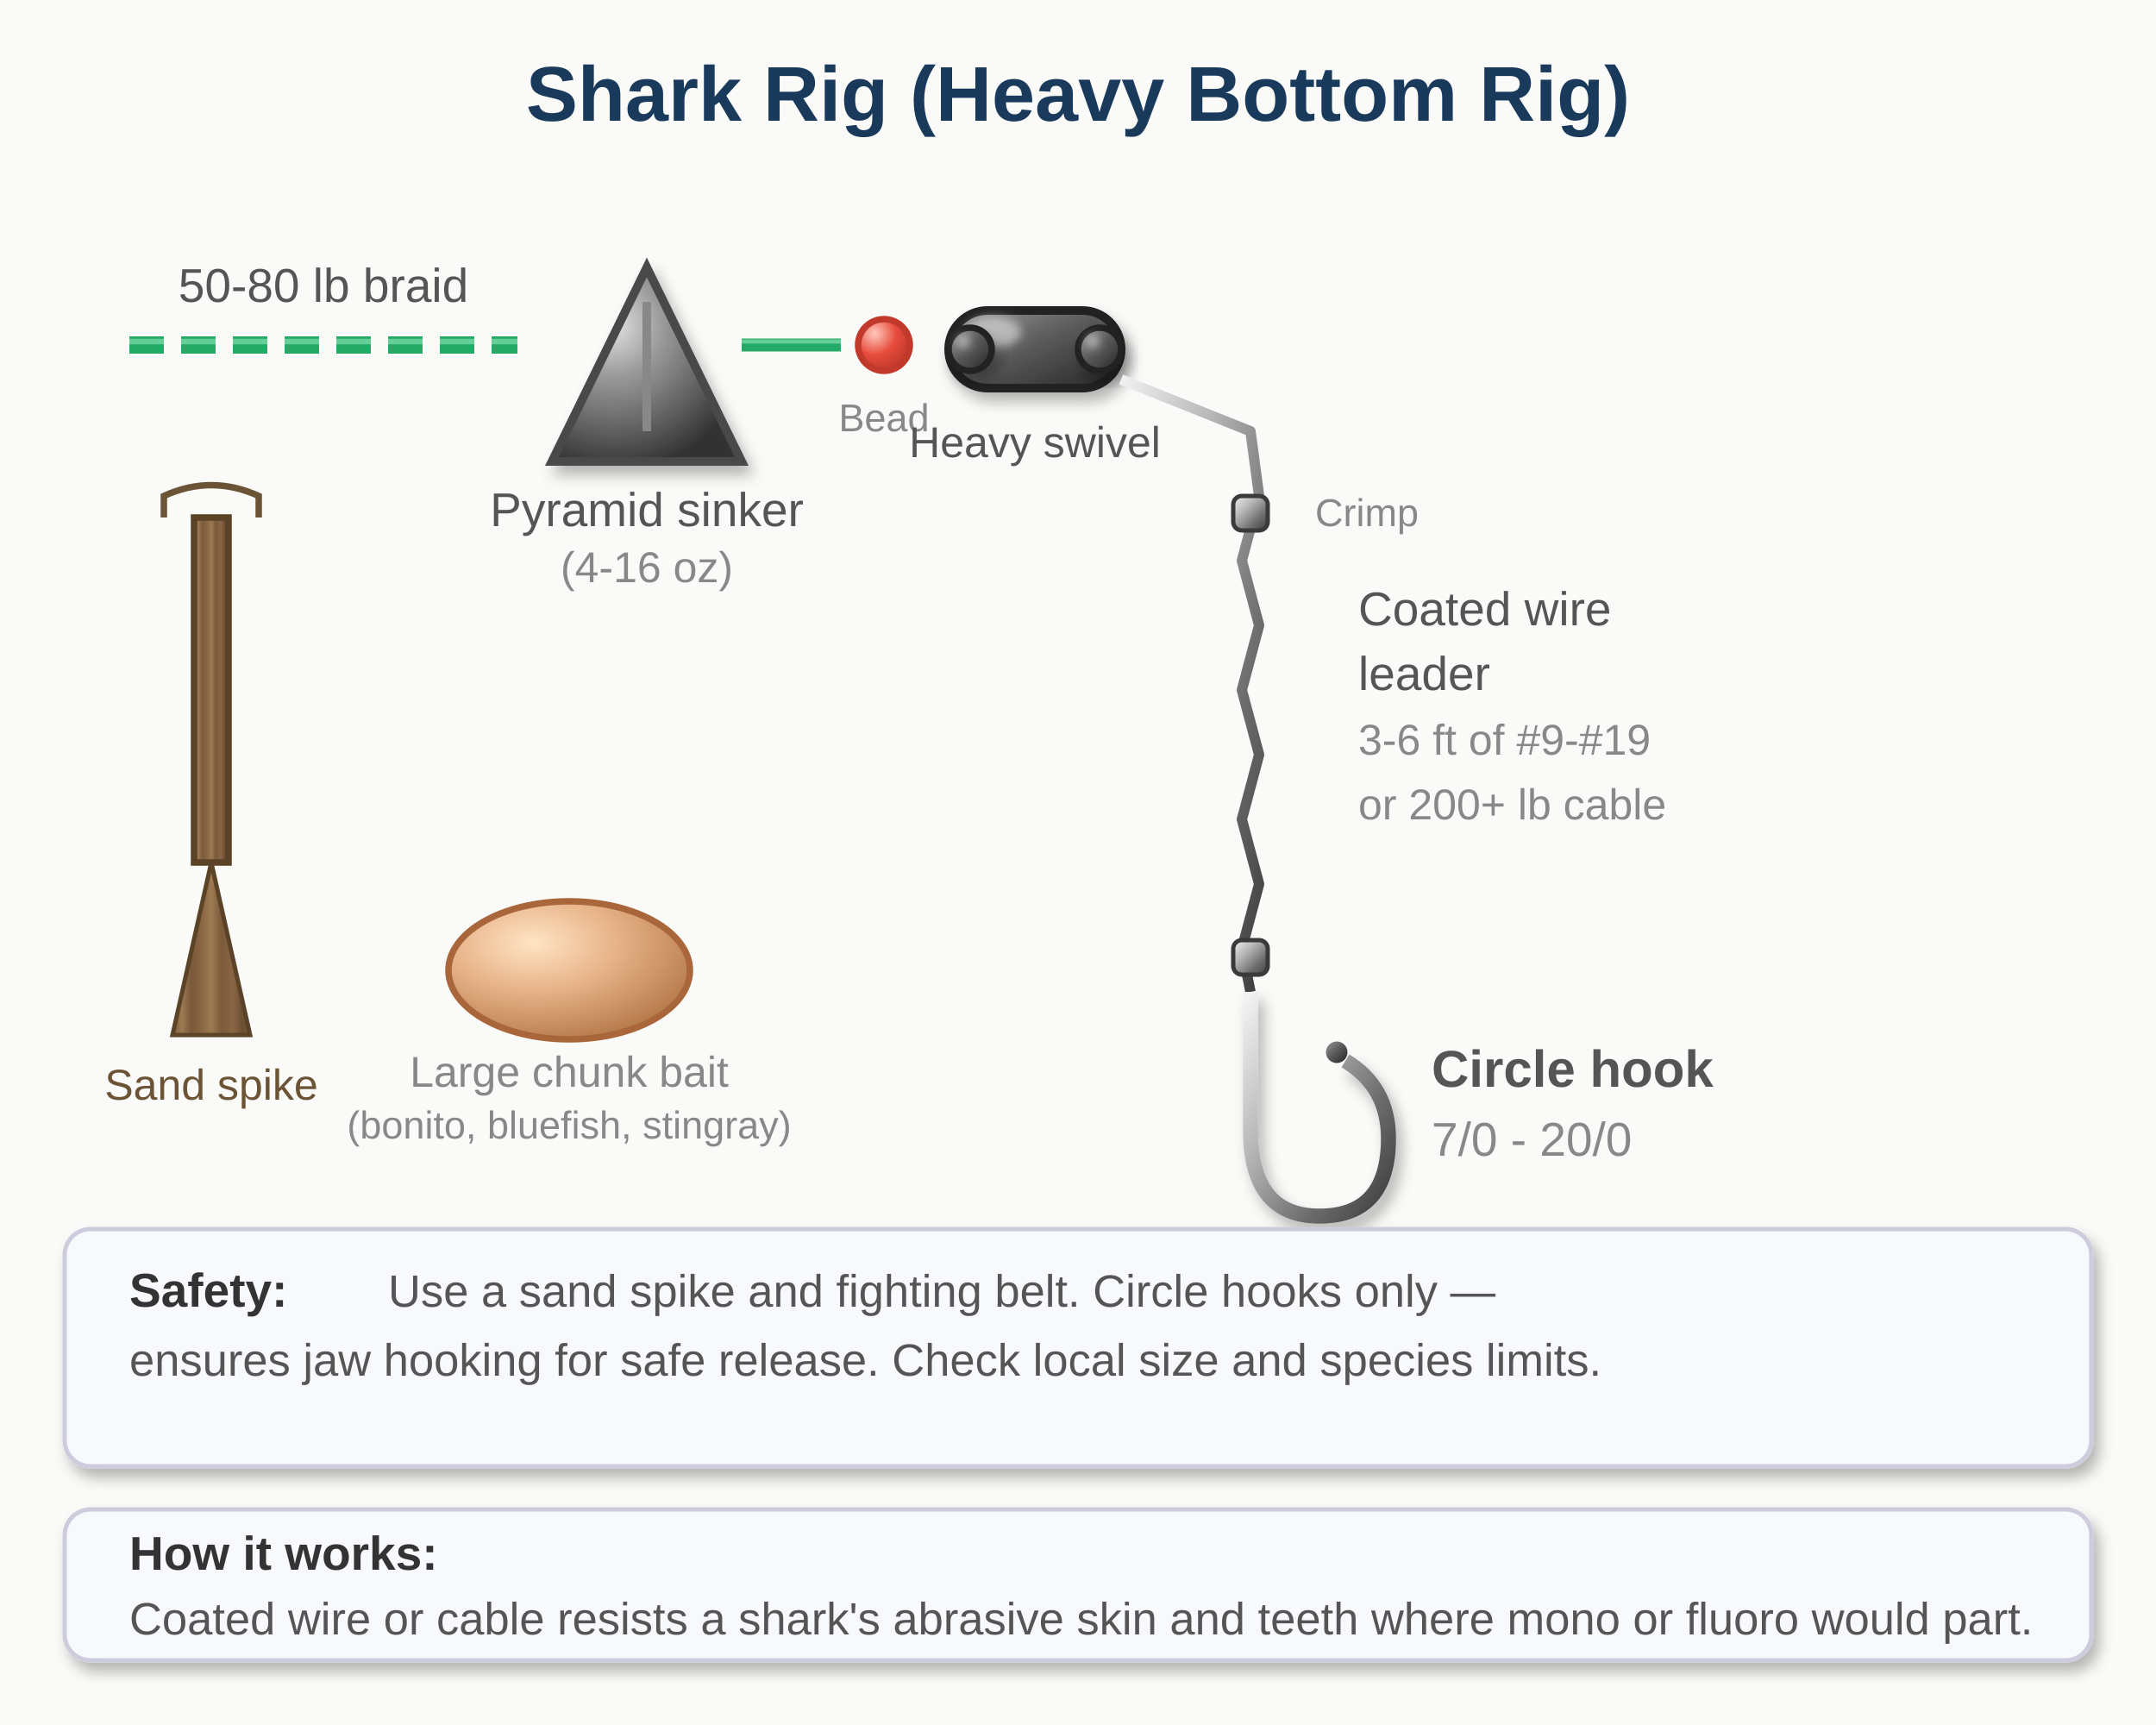
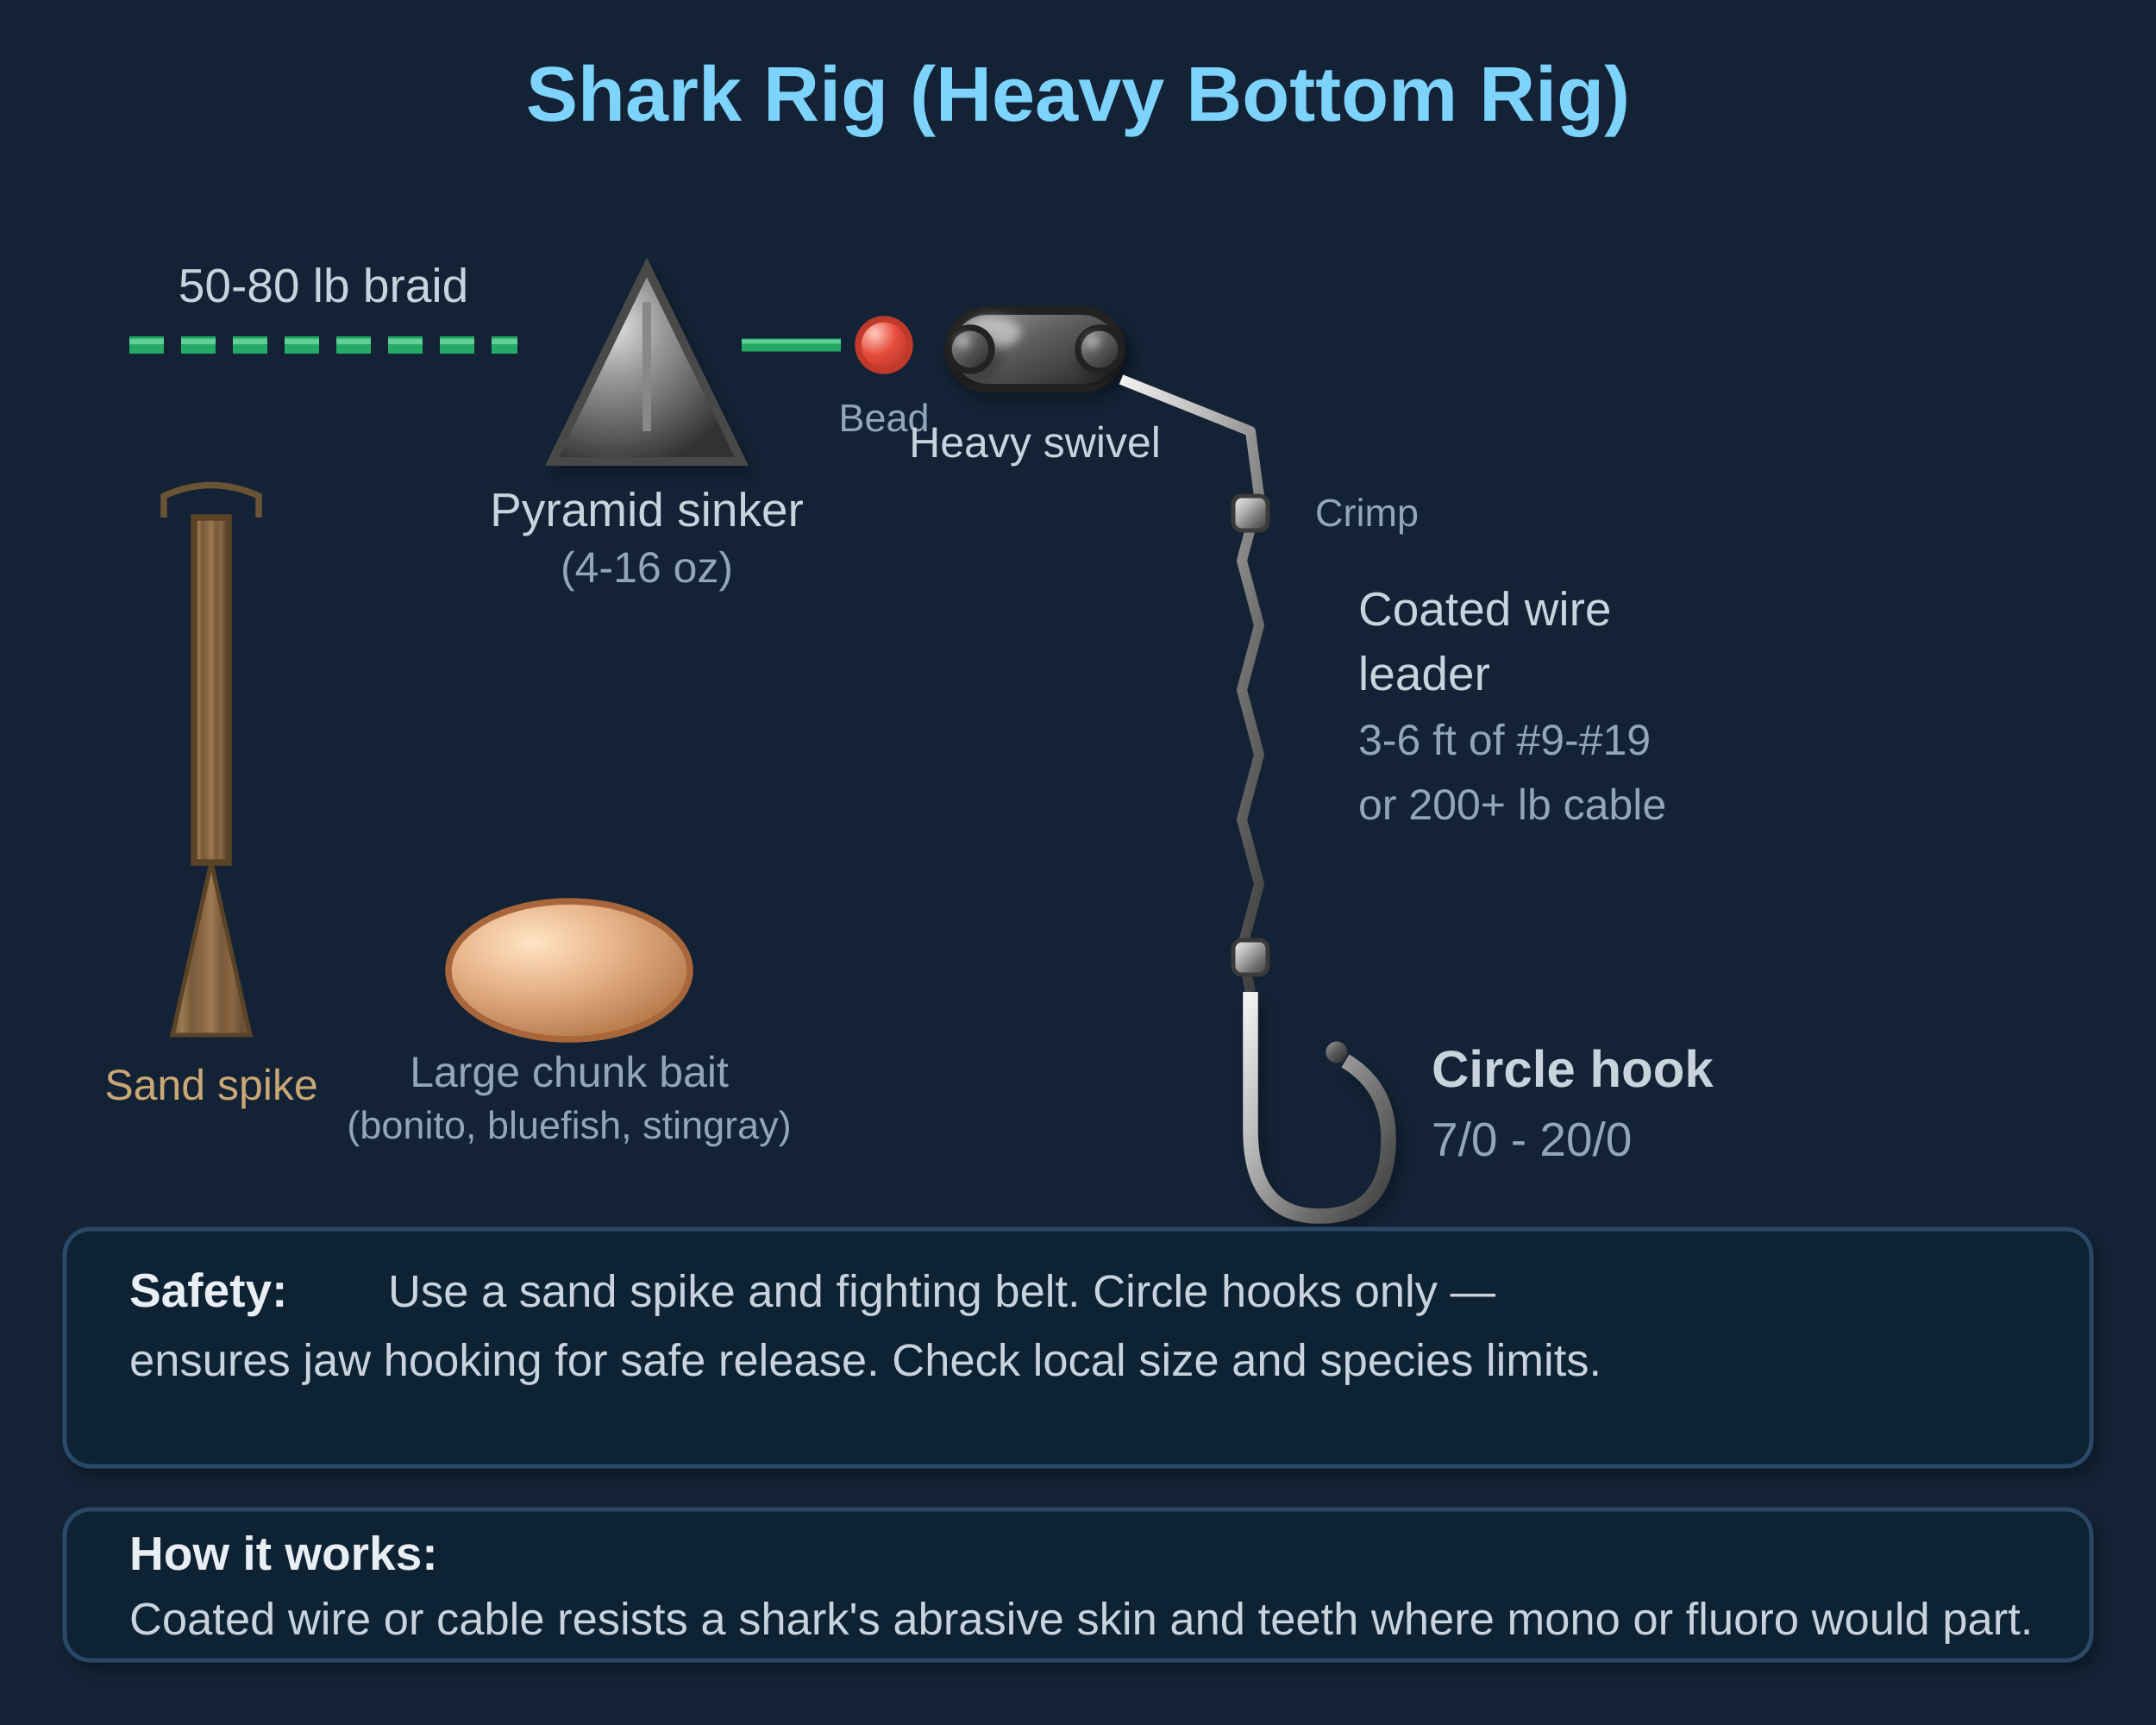
<svg xmlns="http://www.w3.org/2000/svg" viewBox="0 0 500 400" font-family="Arial, sans-serif">
-   <rect x="0" y="0" width="500" height="400" fill="#FAFAF8" />
+   <rect x="0" y="0" width="500" height="400" fill="#132235" />
  <defs>
    <radialGradient id="beadGrad_e74c3c" cx="32%" cy="28%" r="75%">
      <stop offset="0%" stop-color="#ffc9bd" />
      <stop offset="55%" stop-color="#e74c3c" />
      <stop offset="100%" stop-color="#c0392b" />
    </radialGradient>
    <linearGradient id="woodGrain" x1="0%" y1="0%" x2="100%" y2="0%">
      <stop offset="0%" stop-color="#7a5a3a" />
      <stop offset="12%" stop-color="#9c7a52" />
      <stop offset="24%" stop-color="#7a5a3a" />
      <stop offset="38%" stop-color="#8a6644" />
      <stop offset="50%" stop-color="#9c7a52" />
      <stop offset="63%" stop-color="#7a5a3a" />
      <stop offset="78%" stop-color="#8a6644" />
      <stop offset="90%" stop-color="#6b4f32" />
      <stop offset="100%" stop-color="#7a5a3a" />
    </linearGradient>
  </defs>
  <defs>
    <radialGradient id="baitGrad" cx="35%" cy="30%" r="75%">
      <stop offset="0%" stop-color="#ffe4c4" />
      <stop offset="45%" stop-color="#e8b48a" />
      <stop offset="100%" stop-color="#b5794a" />
    </radialGradient>
    <filter id="glossBlur" x="-60%" y="-60%" width="220%" height="220%">
      <feGaussianBlur stdDeviation="1.1" />
    </filter>
  </defs>
  <defs>
    <linearGradient id="steelGrad" x1="0%" y1="0%" x2="100%" y2="100%">
      <stop offset="0%" stop-color="#f2f2f2" />
      <stop offset="35%" stop-color="#b8b8b8" />
      <stop offset="70%" stop-color="#6e6e6e" />
      <stop offset="100%" stop-color="#3d3d3d" />
    </linearGradient>
    <linearGradient id="steelGradDark" x1="0%" y1="0%" x2="100%" y2="100%">
      <stop offset="0%" stop-color="#9a9a9a" />
      <stop offset="45%" stop-color="#5c5c5c" />
      <stop offset="100%" stop-color="#242424" />
    </linearGradient>
    <radialGradient id="leadGrad" cx="32%" cy="30%" r="75%">
      <stop offset="0%" stop-color="#e2e2e2" />
      <stop offset="35%" stop-color="#9a9a9a" />
      <stop offset="75%" stop-color="#5c5c5c" />
      <stop offset="100%" stop-color="#333333" />
    </radialGradient>
    <filter id="softShadow" x="-40%" y="-40%" width="180%" height="180%">
      <feDropShadow dx="1.4" dy="2.2" stdDeviation="1.6" flood-color="#000000" flood-opacity="0.28" />
    </filter>
  </defs>
-   <text x="250" y="28" text-anchor="middle" font-size="18" font-weight="bold" fill="#1a3a5c">Shark Rig (Heavy Bottom Rig)</text>
+   <text x="250" y="28" text-anchor="middle" font-size="18" font-weight="bold" fill="#7DD3FC">Shark Rig (Heavy Bottom Rig)</text>
  <line x1="30" y1="80" x2="120" y2="80" stroke="#2a6" stroke-width="4" stroke-dasharray="8,4" />
  <line x1="30" y1="79.2" x2="120" y2="79.2" stroke="#8fe6b8" stroke-width="1.28" stroke-dasharray="8,4" opacity="0.6" />
-   <text x="75" y="70" text-anchor="middle" font-size="11" fill="#555">50-80 lb braid</text>
+   <text x="75" y="70" text-anchor="middle" font-size="11" fill="#c8d3dd">50-80 lb braid</text>
  <g transform="translate(128, 62)">
    <polygon points="22,0 0,45 44,45" fill="url(#leadGrad)" stroke="#4a4a4a" stroke-width="2" filter="url(#softShadow)" />
    <line x1="22" y1="8" x2="22" y2="38" stroke="#888" stroke-width="2" />
-     <text x="22" y="60" text-anchor="middle" font-size="11" fill="#555">Pyramid sinker</text>
-     <text x="22" y="73" text-anchor="middle" font-size="10" fill="#888">(4-16 oz)</text>
+     <text x="22" y="60" text-anchor="middle" font-size="11" fill="#c8d3dd">Pyramid sinker</text>
+     <text x="22" y="73" text-anchor="middle" font-size="10" fill="#93a5b8">(4-16 oz)</text>
  </g>
  <line x1="172" y1="80" x2="195" y2="80" stroke="#2a6" stroke-width="3" />
  <line x1="172" y1="79.2" x2="195" y2="79.2" stroke="#8fe6b8" stroke-width="0.96" opacity="0.6" />
  <circle cx="205" cy="80" r="6" fill="url(#beadGrad_e74c3c)" stroke="#c0392b" stroke-width="1.5" />
-   <text x="205" y="100" text-anchor="middle" font-size="9" fill="#888">Bead</text>
+   <text x="205" y="100" text-anchor="middle" font-size="9" fill="#93a5b8">Bead</text>
  <g transform="translate(220, 70)">
    <rect x="0" y="2" width="40" height="18" rx="9" fill="url(#steelGradDark)" stroke="#222222" stroke-width="2" filter="url(#softShadow)" />
    <ellipse cx="10.4" cy="7.0" rx="6.4" ry="3.6" fill="#ffffff" opacity="0.5" filter="url(#glossBlur)" />
    <circle cx="5" cy="11" r="5" fill="url(#steelGradDark)" stroke="#222222" stroke-width="1.5" filter="url(#softShadow)" />
    <ellipse cx="3.4" cy="9.2" rx="1.6" ry="1.6" fill="#ffffff" opacity="0.5" filter="url(#glossBlur)" />
    <circle cx="35" cy="11" r="5" fill="url(#steelGradDark)" stroke="#222222" stroke-width="1.5" filter="url(#softShadow)" />
    <ellipse cx="33.4" cy="9.2" rx="1.6" ry="1.6" fill="#ffffff" opacity="0.5" filter="url(#glossBlur)" />
-     <text x="20" y="36" text-anchor="middle" font-size="10" fill="#555">Heavy swivel</text>
+     <text x="20" y="36" text-anchor="middle" font-size="10" fill="#c8d3dd">Heavy swivel</text>
  </g>
  <path d="M260 88 L290 100 L292 115 L288 130 L292 145 L288 160 L292 175 L288 190 L292 205 L288 220 L290 230" fill="none" stroke="url(#steelGrad)" stroke-width="2.4" stroke-linejoin="round" />
-   <text x="315" y="145" font-size="11" fill="#555">Coated wire</text>
-   <text x="315" y="160" font-size="11" fill="#555">leader</text>
-   <text x="315" y="175" font-size="10" fill="#888">3-6 ft of #9-#19</text>
-   <text x="315" y="190" font-size="10" fill="#888">or 200+ lb cable</text>
+   <text x="315" y="145" font-size="11" fill="#c8d3dd">Coated wire</text>
+   <text x="315" y="160" font-size="11" fill="#c8d3dd">leader</text>
+   <text x="315" y="175" font-size="10" fill="#93a5b8">3-6 ft of #9-#19</text>
+   <text x="315" y="190" font-size="10" fill="#93a5b8">or 200+ lb cable</text>
  <rect x="286" y="115" width="8" height="8" rx="2" fill="url(#steelGrad)" stroke="#3a3a3a" stroke-width="1" />
-   <text x="305" y="122" font-size="9" fill="#888">Crimp</text>
+   <text x="305" y="122" font-size="9" fill="#93a5b8">Crimp</text>
  <rect x="286" y="218" width="8" height="8" rx="2" fill="url(#steelGrad)" stroke="#3a3a3a" stroke-width="1" />
  <g transform="translate(272, 230)">
    <path d="M18 0 L18 32 Q18 52 34 52 Q50 52 50 34 Q50 22 40 16" fill="none" stroke="url(#steelGrad)" stroke-width="3.5" filter="url(#softShadow)" />
    <circle cx="38" cy="14" r="2.5" fill="url(#steelGradDark)" />
-     <text x="60" y="22" font-size="12" fill="#555" font-weight="bold">Circle hook</text>
-     <text x="60" y="38" font-size="11" fill="#888">7/0 - 20/0</text>
+     <text x="60" y="22" font-size="12" fill="#c8d3dd" font-weight="bold">Circle hook</text>
+     <text x="60" y="38" font-size="11" fill="#93a5b8">7/0 - 20/0</text>
  </g>
  <g transform="translate(110, 210)">
    <ellipse cx="22" cy="15" rx="28" ry="16" fill="url(#baitGrad)" stroke="#a8663a" stroke-width="1.5" />
-     <text x="22" y="42" text-anchor="middle" font-size="10" fill="#888">Large chunk bait</text>
-     <text x="22" y="54" text-anchor="middle" font-size="9" fill="#888">(bonito, bluefish, stingray)</text>
+     <text x="22" y="42" text-anchor="middle" font-size="10" fill="#93a5b8">Large chunk bait</text>
+     <text x="22" y="54" text-anchor="middle" font-size="9" fill="#93a5b8">(bonito, bluefish, stingray)</text>
  </g>
  <g transform="translate(30, 120)">
    <rect x="15" y="0" width="8" height="80" fill="url(#woodGrain)" stroke="#5a4326" stroke-width="1.5" />
    <polygon points="19,80 10,120 28,120" fill="url(#woodGrain)" stroke="#5a4326" stroke-width="1" />
-     <text x="19" y="135" text-anchor="middle" font-size="10" fill="#6B5335">Sand spike</text>
+     <text x="19" y="135" text-anchor="middle" font-size="10" fill="#c9a876">Sand spike</text>
    <path d="M8 0 L8 -5 Q19 -10 30 -5 L30 0" fill="none" stroke="#6B5335" stroke-width="1.5" />
  </g>
-   <rect x="15" y="285" width="470" height="55" rx="6" fill="#f7f9fc" stroke="#ccd" stroke-width="1" filter="url(#softShadow)" />
-   <text x="30" y="303" font-size="11" fill="#333" font-weight="bold">Safety:</text>
-   <text x="90" y="303" font-size="10.5" fill="#555">Use a sand spike and fighting belt. Circle hooks only —</text>
-   <text x="30" y="319" font-size="10.5" fill="#555">ensures jaw hooking for safe release. Check local size and species limits.</text>
-   <rect x="15" y="350" width="470" height="35" rx="6" fill="#f7f9fc" stroke="#ccd" stroke-width="1" filter="url(#softShadow)" />
-   <text x="30" y="364" font-size="11" fill="#333" font-weight="bold">How it works:</text>
-   <text x="30" y="379" font-size="10.5" fill="#555">Coated wire or cable resists a shark's abrasive skin and teeth where mono or fluoro would part.</text>
+   <rect x="15" y="285" width="470" height="55" rx="6" fill="#0f2032" stroke="#2c4a68" stroke-width="1" filter="url(#softShadow)" />
+   <text x="30" y="303" font-size="11" fill="#e8eef3" font-weight="bold">Safety:</text>
+   <text x="90" y="303" font-size="10.5" fill="#c8d3dd">Use a sand spike and fighting belt. Circle hooks only —</text>
+   <text x="30" y="319" font-size="10.5" fill="#c8d3dd">ensures jaw hooking for safe release. Check local size and species limits.</text>
+   <rect x="15" y="350" width="470" height="35" rx="6" fill="#0f2032" stroke="#2c4a68" stroke-width="1" filter="url(#softShadow)" />
+   <text x="30" y="364" font-size="11" fill="#e8eef3" font-weight="bold">How it works:</text>
+   <text x="30" y="379" font-size="10.5" fill="#c8d3dd">Coated wire or cable resists a shark's abrasive skin and teeth where mono or fluoro would part.</text>
</svg>
